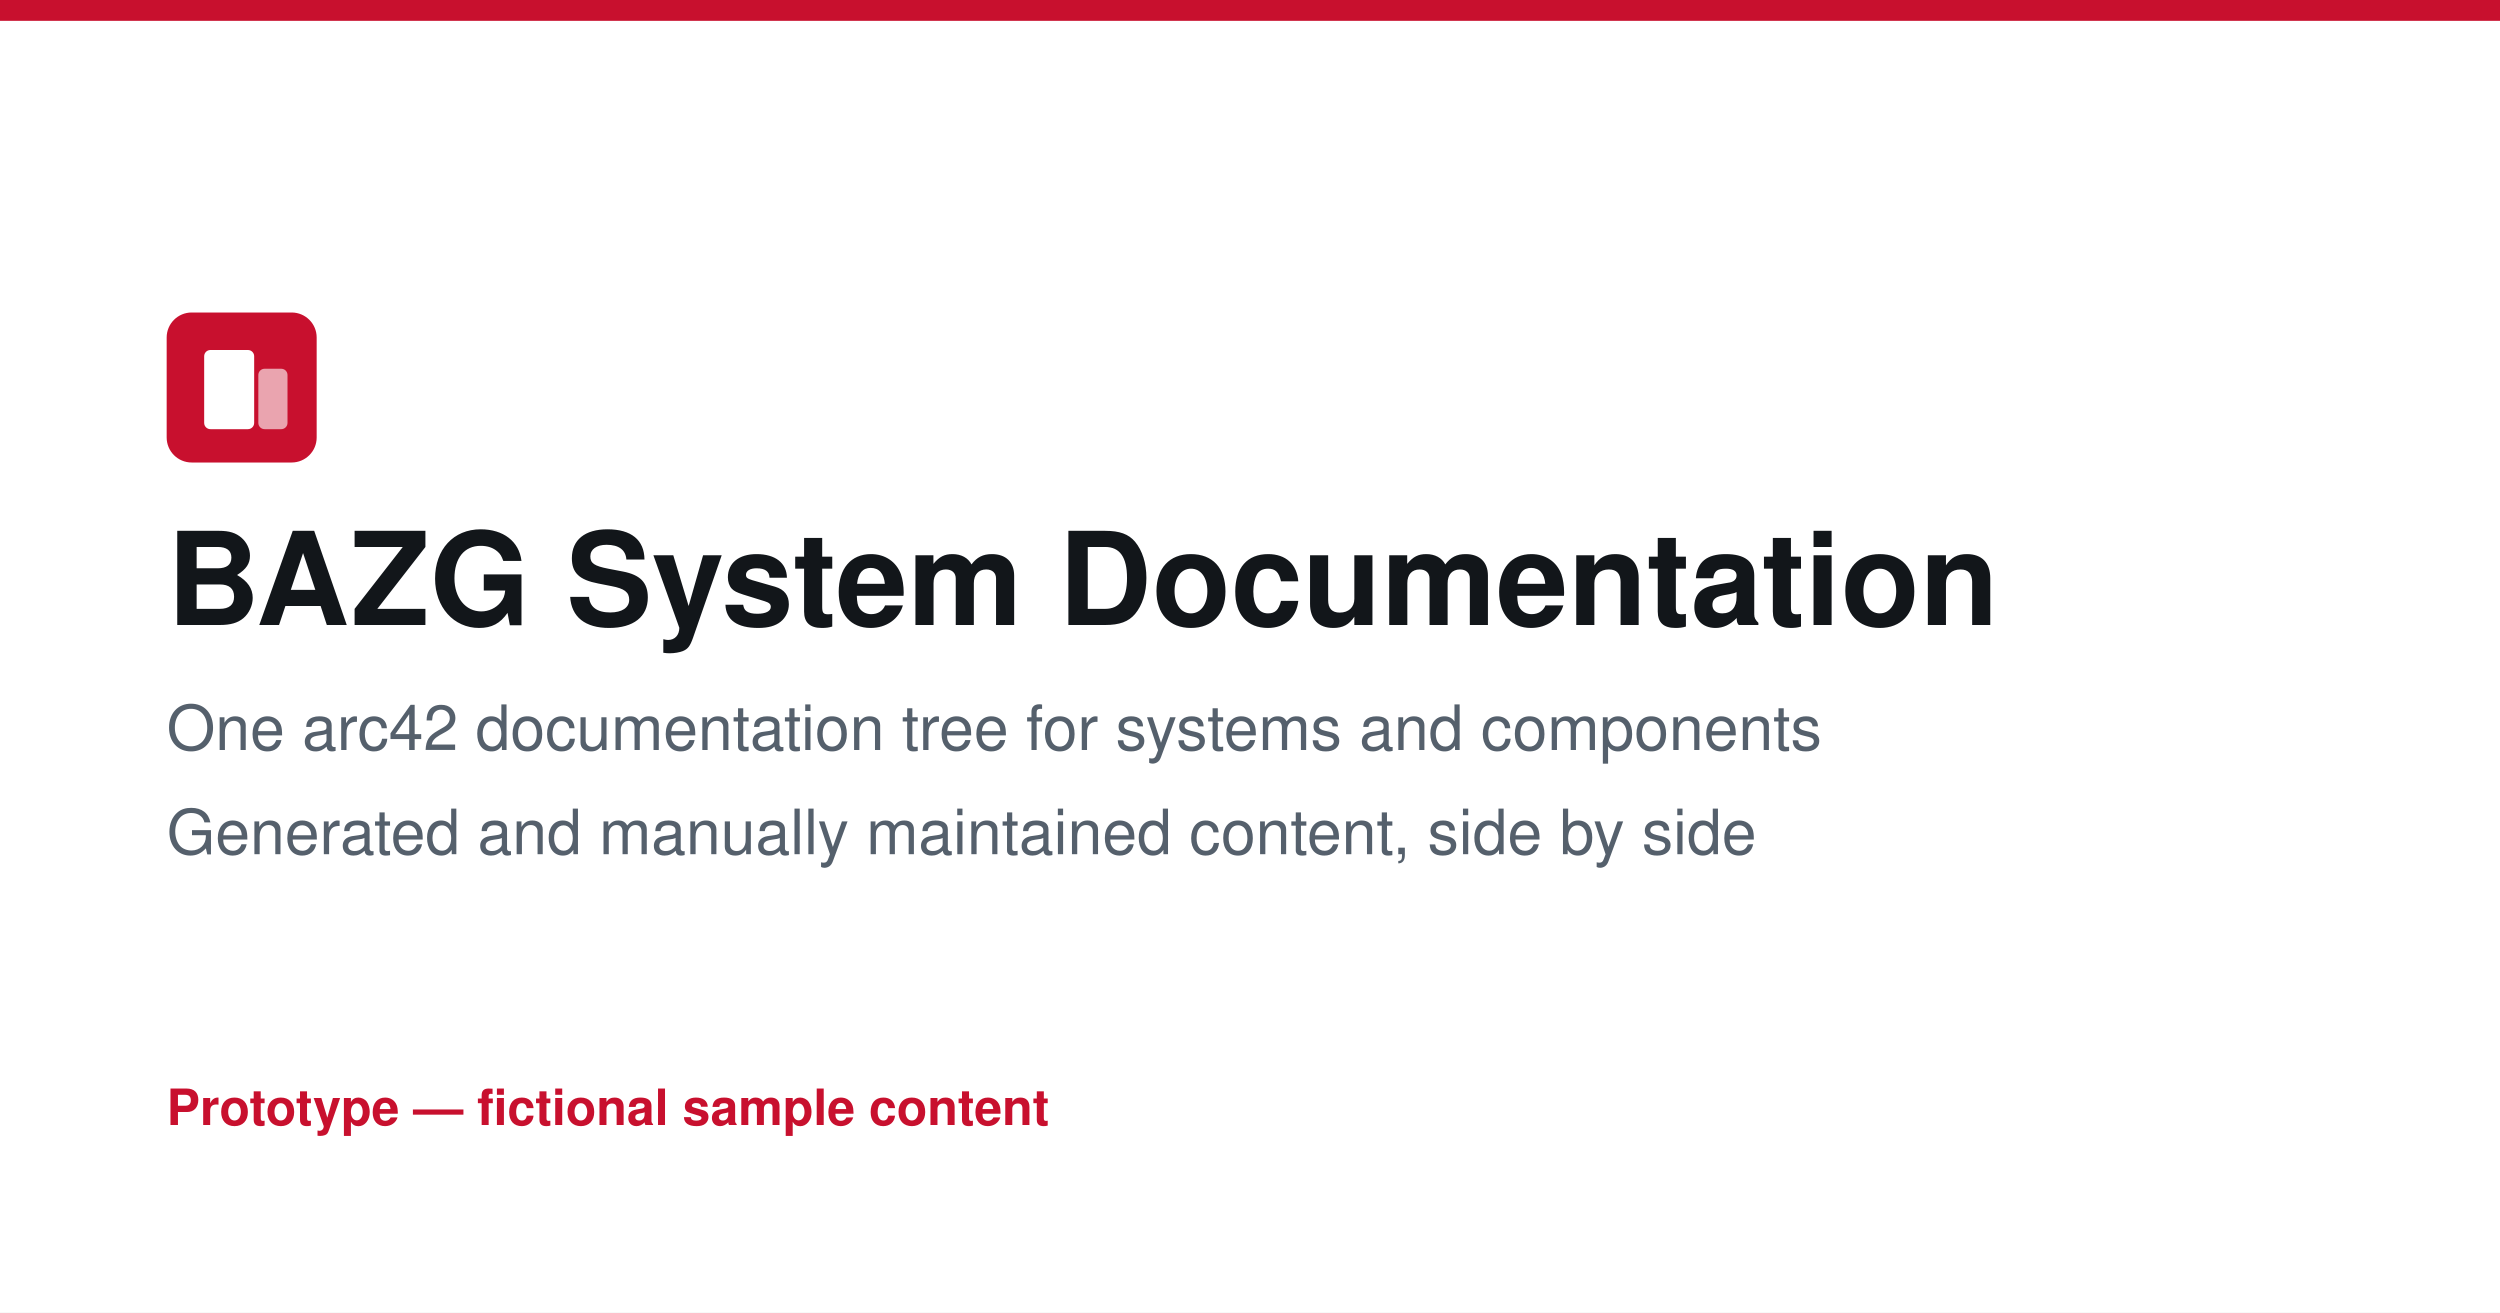
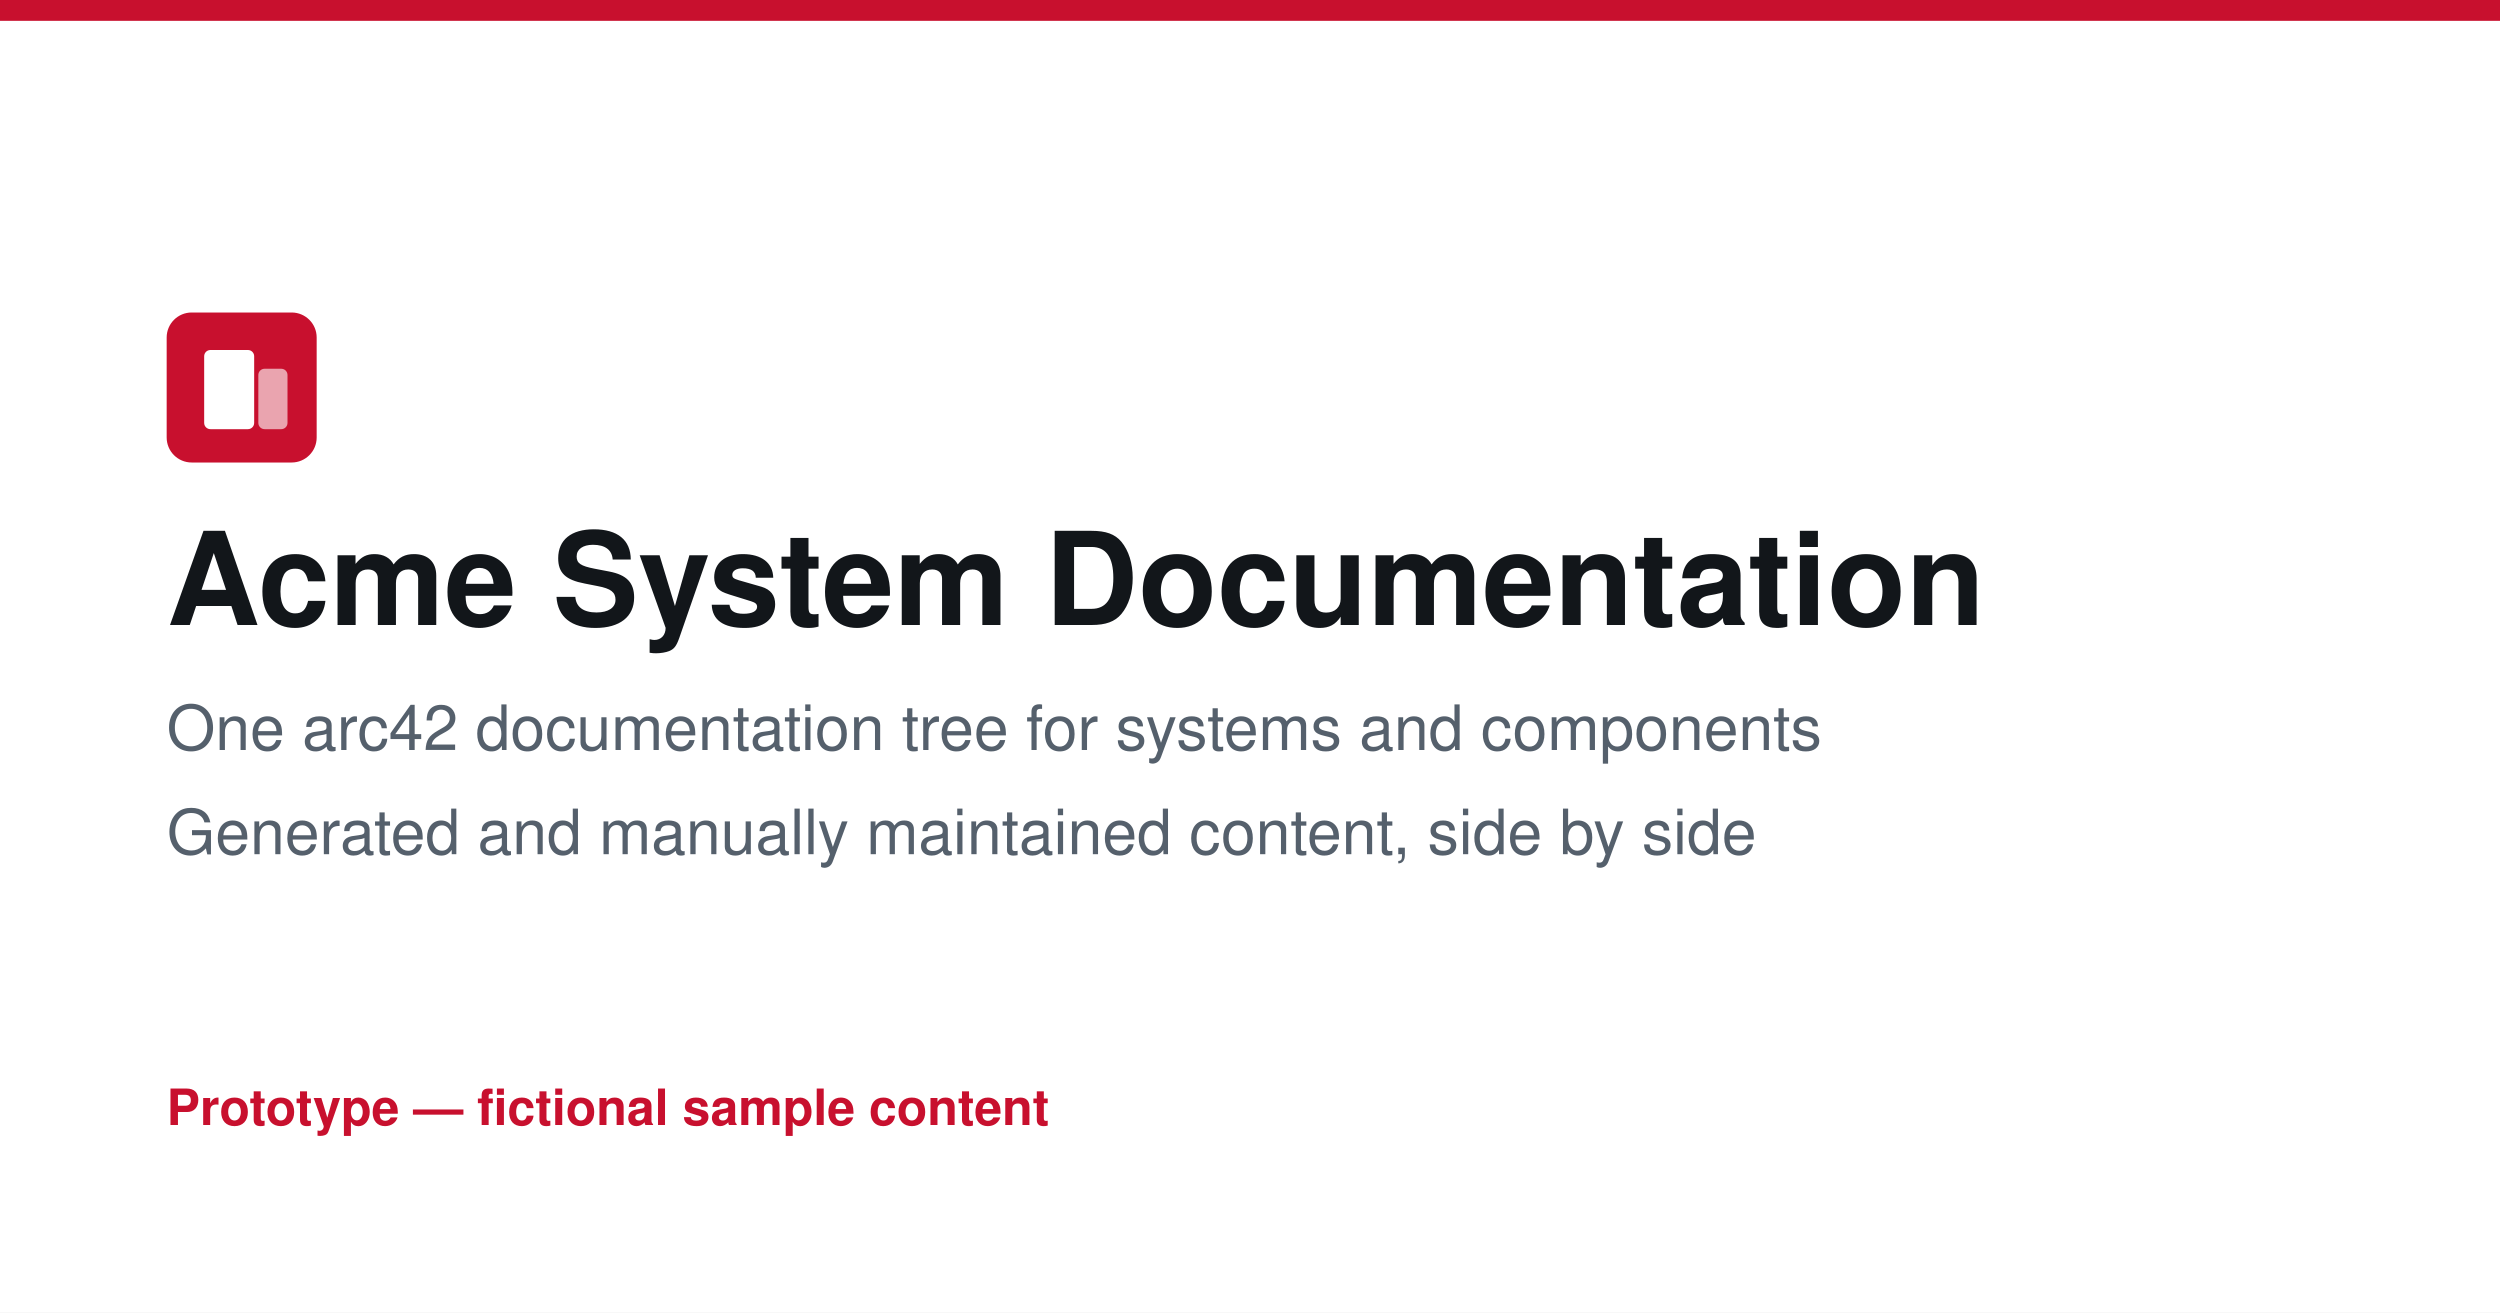
- <svg xmlns="http://www.w3.org/2000/svg" viewBox="0 0 1200 630" width="1200" height="630" role="img" aria-label="BAZG System Documentation prototype">
+ <svg xmlns="http://www.w3.org/2000/svg" viewBox="0 0 1200 630" width="1200" height="630" role="img" aria-label="Acme System Documentation prototype">
  <rect width="1200" height="630" fill="#ffffff" />
  <rect x="0" y="0" width="1200" height="10" fill="#c8102e" />
  <g transform="translate(80,150)">
    <rect x="0" y="0" width="72" height="72" rx="12" fill="#c8102e" />
    <rect x="18" y="18" width="24" height="38" rx="3" fill="#ffffff" />
    <rect x="44" y="27" width="14" height="29" rx="3" fill="#ffffff" opacity="0.62" />
  </g>
-   <text x="80" y="300" font-family="Helvetica, Arial, sans-serif" font-size="62" font-weight="700" fill="#12161a">BAZG System Documentation</text>
+   <text x="80" y="300" font-family="Helvetica, Arial, sans-serif" font-size="62" font-weight="700" fill="#12161a">Acme System Documentation</text>
  <text x="80" y="360" font-family="Helvetica, Arial, sans-serif" font-size="30" fill="#55606c">One arc42 documentation tree for systems and components</text>
  <text x="80" y="410" font-family="Helvetica, Arial, sans-serif" font-size="30" fill="#55606c">Generated and manually maintained content, side by side</text>
  <text x="80" y="540" font-family="Helvetica, Arial, sans-serif" font-size="24" fill="#c8102e" font-weight="700">Prototype — fictional sample content</text>
</svg>
